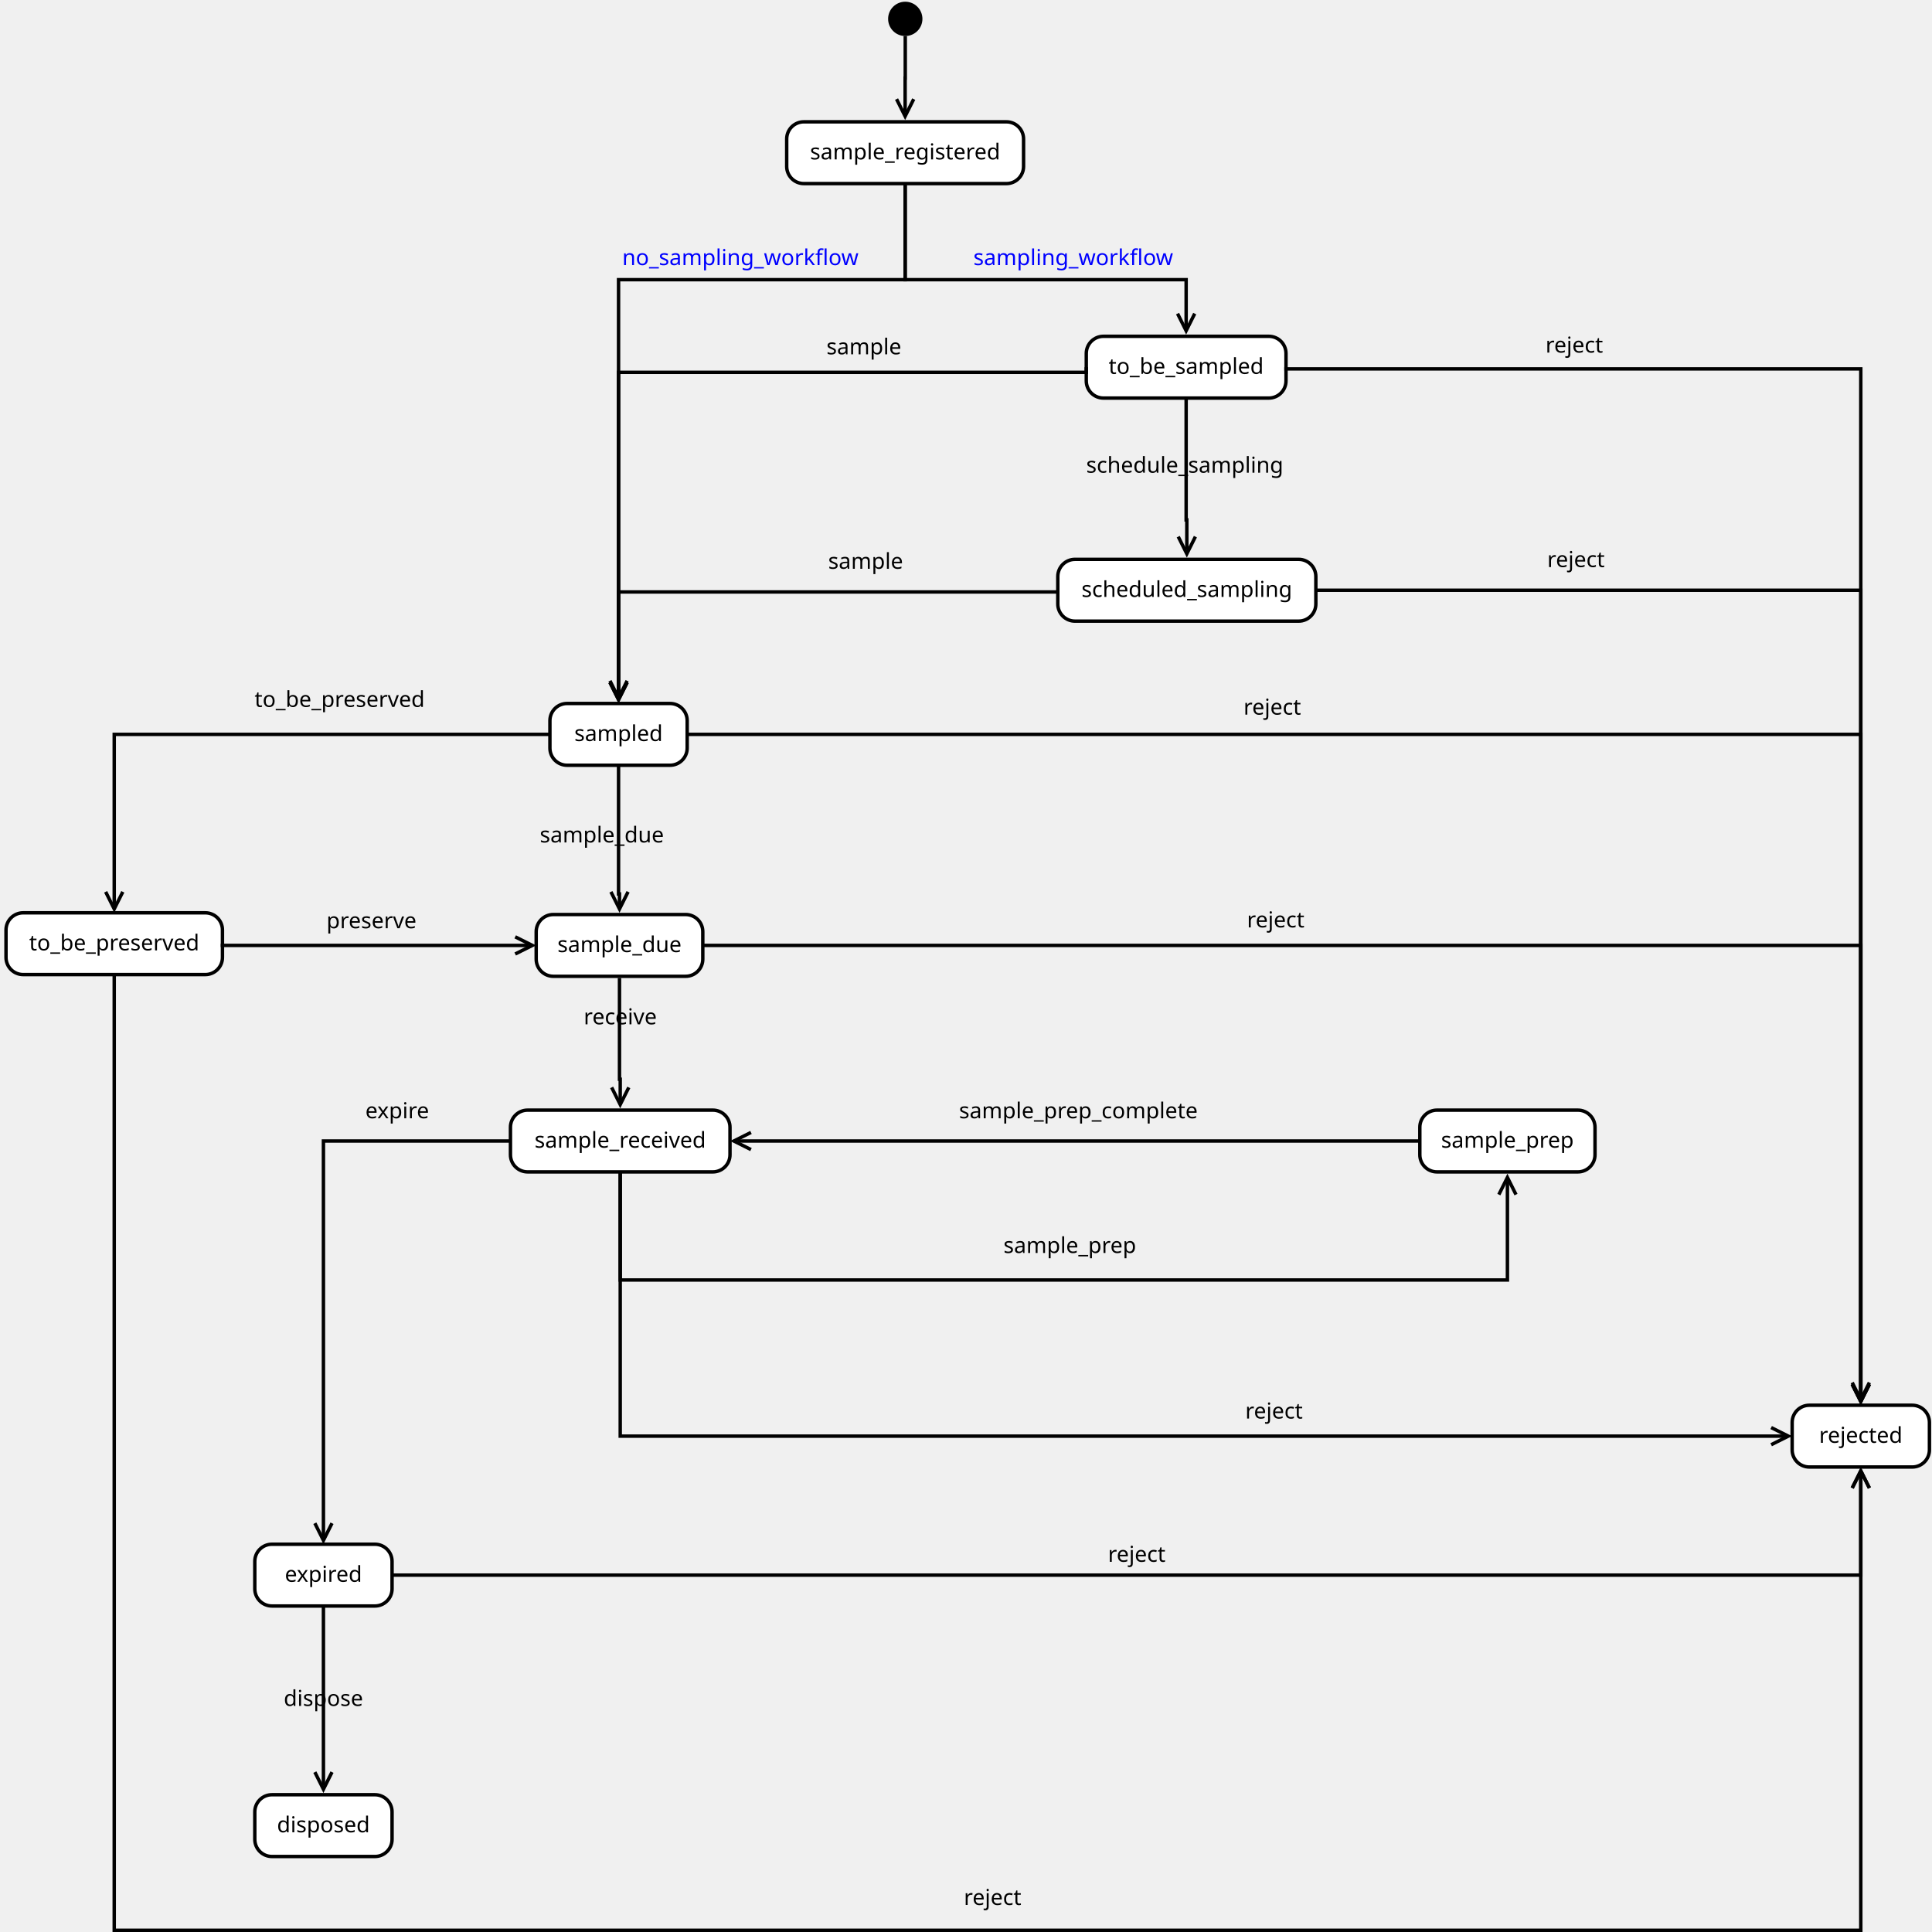
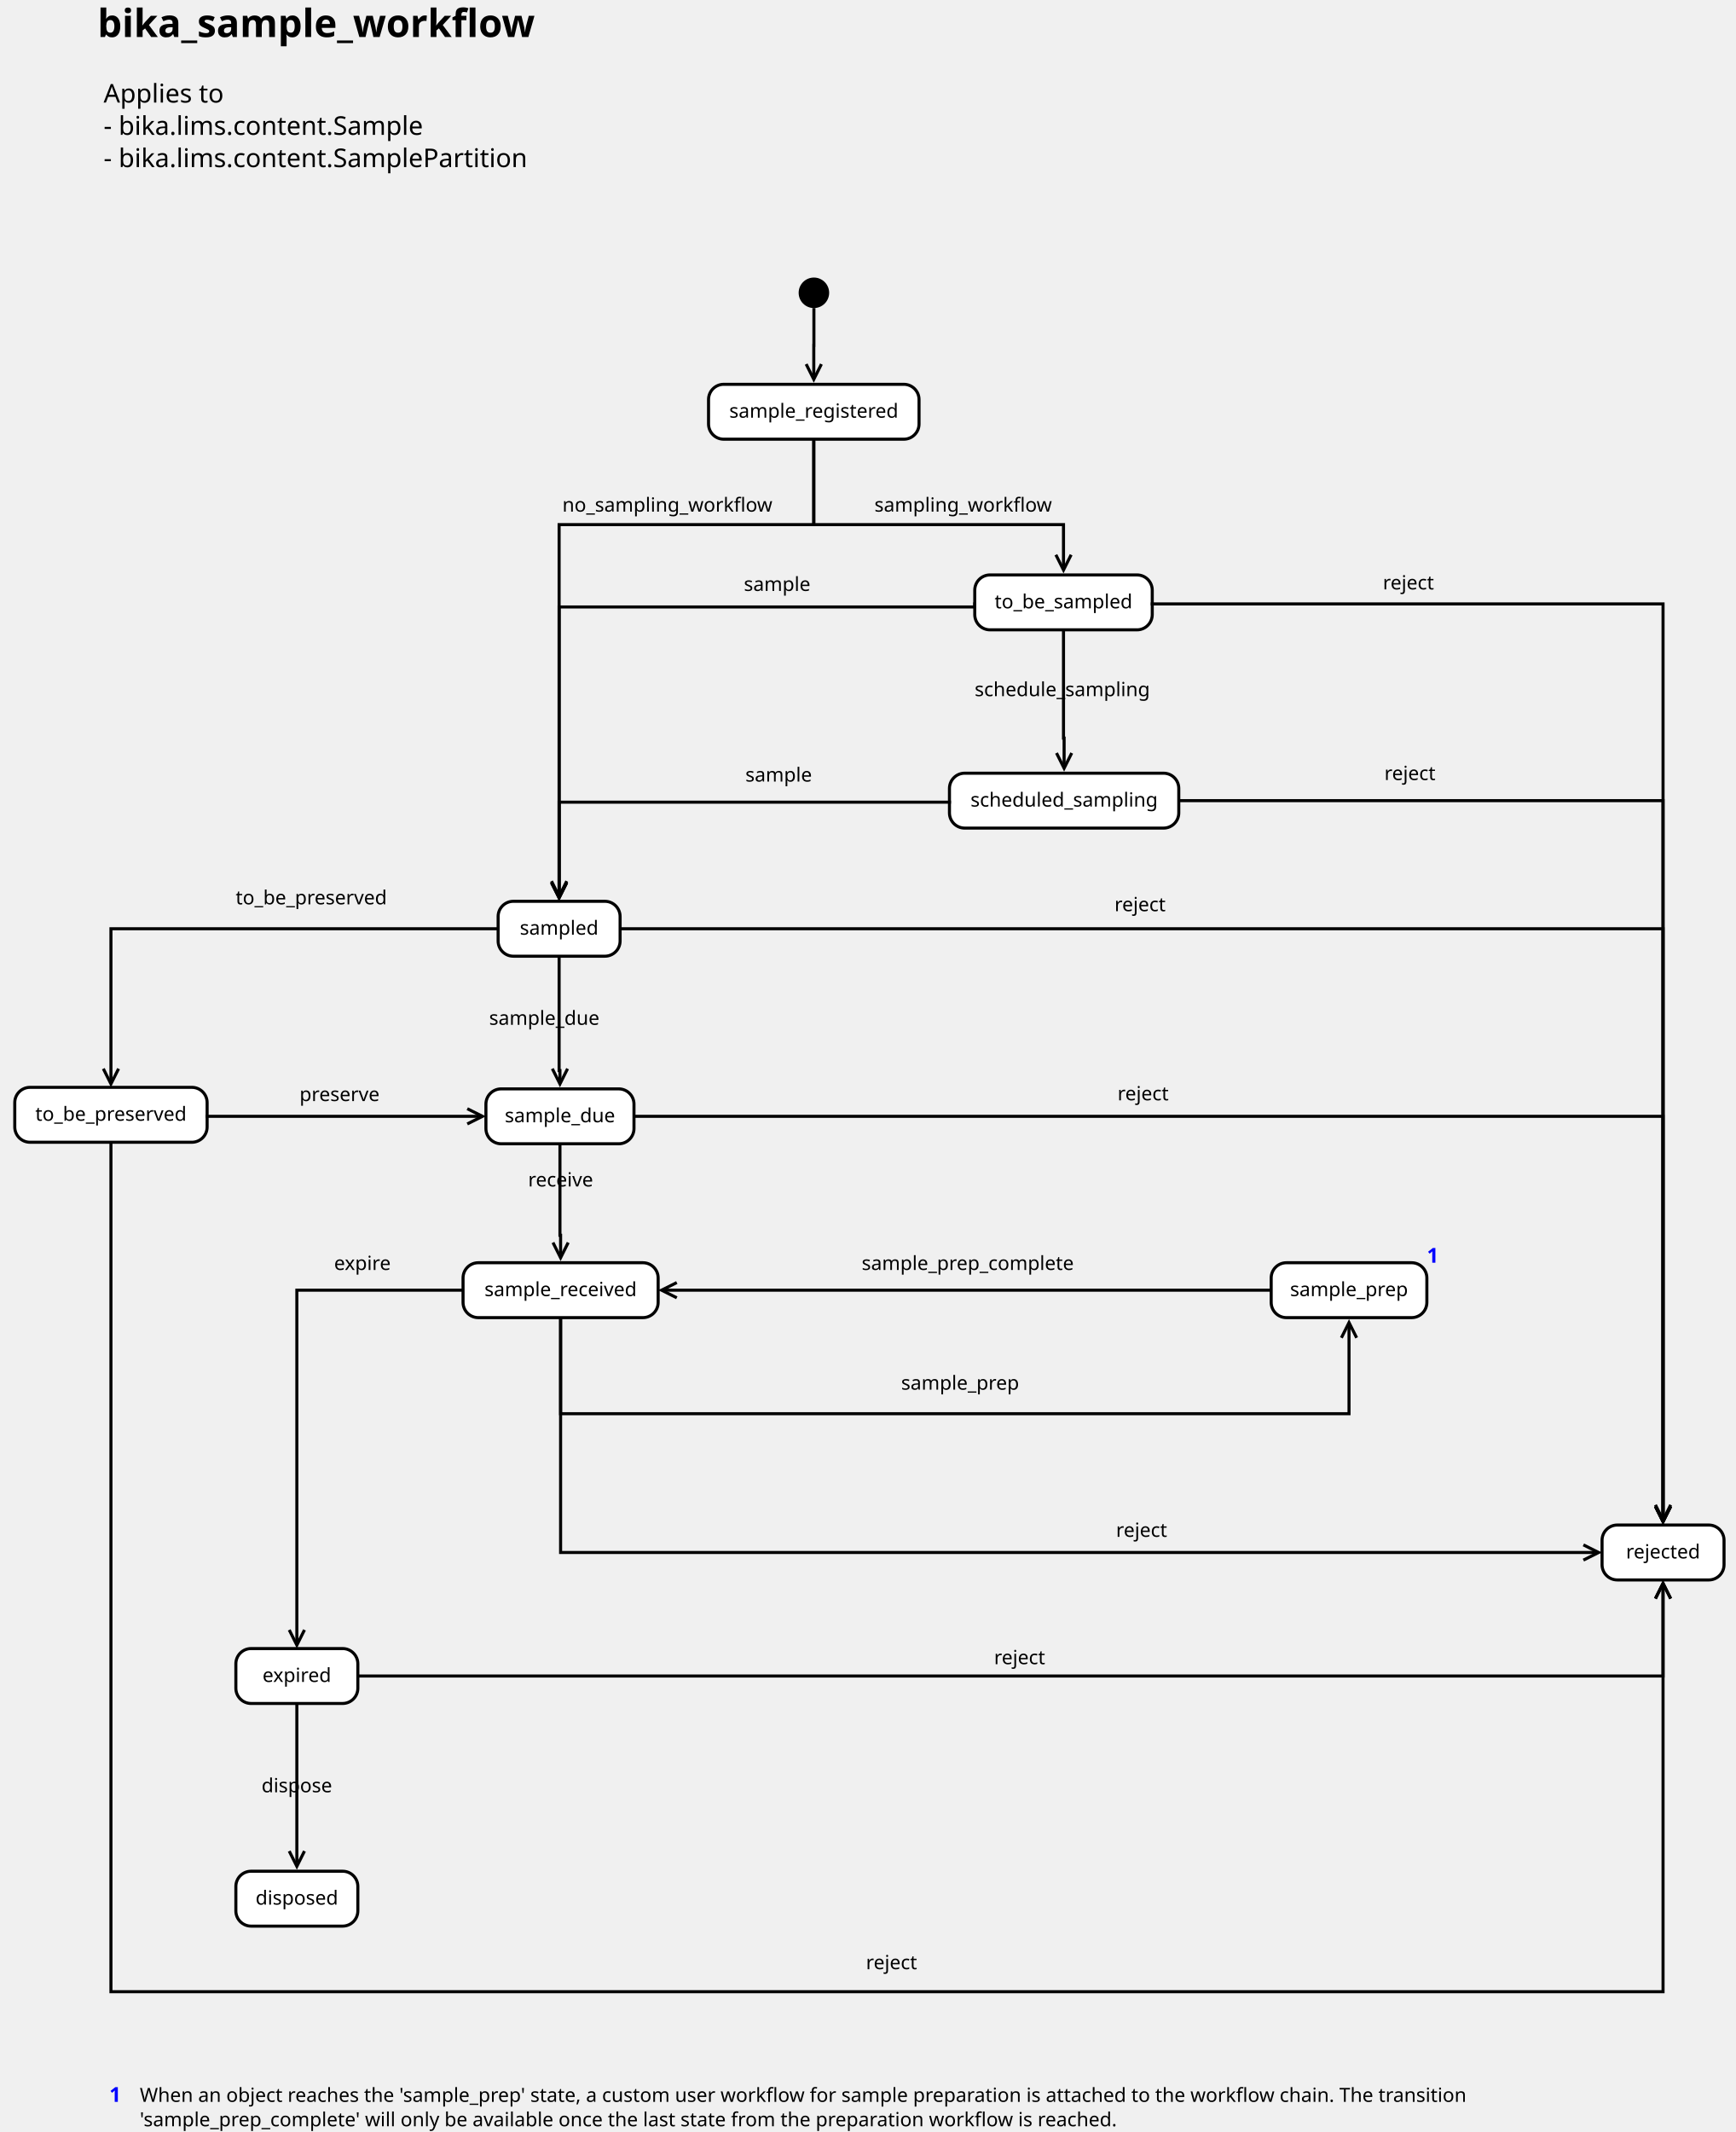
- <svg xmlns="http://www.w3.org/2000/svg" width="57cm" height="57cm" viewBox="39 405 1123 1126">
-   <g>
-     <rect style="fill: #ffffff" x="496" y="476" width="138.05" height="36" rx="10" ry="10" />
-     <rect style="fill: none; fill-opacity:0; stroke-width: 2; stroke: #000000" x="496" y="476" width="138.05" height="36" rx="10" ry="10" />
-     <text font-size="12.8" style="fill: #000000;text-anchor:middle;font-family:sans-serif;font-style:normal;font-weight:normal" x="565.025" y="497.9">
-       <tspan x="565.025" y="497.9">sample_registered</tspan>
-     </text>
-   </g>
-   <g>
-     <rect style="fill: #ffffff" x="670.6" y="601" width="116.4" height="36" rx="10" ry="10" />
-     <rect style="fill: none; fill-opacity:0; stroke-width: 2; stroke: #000000" x="670.6" y="601" width="116.4" height="36" rx="10" ry="10" />
-     <text font-size="12.8" style="fill: #000000;text-anchor:middle;font-family:sans-serif;font-style:normal;font-weight:normal" x="728.8" y="622.9">
-       <tspan x="728.8" y="622.9">to_be_sampled</tspan>
-     </text>
-   </g>
-   <g>
-     <rect style="fill: #ffffff" x="654" y="731" width="150.4" height="36" rx="10" ry="10" />
-     <rect style="fill: none; fill-opacity:0; stroke-width: 2; stroke: #000000" x="654" y="731" width="150.4" height="36" rx="10" ry="10" />
-     <text font-size="12.8" style="fill: #000000;text-anchor:middle;font-family:sans-serif;font-style:normal;font-weight:normal" x="729.2" y="752.9">
-       <tspan x="729.2" y="752.9">scheduled_sampling</tspan>
-     </text>
-   </g>
-   <g>
-     <rect style="fill: #ffffff" x="358" y="815" width="80" height="36" rx="10" ry="10" />
-     <rect style="fill: none; fill-opacity:0; stroke-width: 2; stroke: #000000" x="358" y="815" width="80" height="36" rx="10" ry="10" />
-     <text font-size="12.8" style="fill: #000000;text-anchor:middle;font-family:sans-serif;font-style:normal;font-weight:normal" x="398" y="836.9">
-       <tspan x="398" y="836.9">sampled</tspan>
-     </text>
-   </g>
-   <g>
-     <rect style="fill: #ffffff" x="41" y="937" width="126.15" height="36" rx="10" ry="10" />
-     <rect style="fill: none; fill-opacity:0; stroke-width: 2; stroke: #000000" x="41" y="937" width="126.15" height="36" rx="10" ry="10" />
-     <text font-size="12.8" style="fill: #000000;text-anchor:middle;font-family:sans-serif;font-style:normal;font-weight:normal" x="104.075" y="958.9">
-       <tspan x="104.075" y="958.9">to_be_preserved</tspan>
-     </text>
-   </g>
-   <g>
-     <rect style="fill: #ffffff" x="335" y="1052" width="127.95" height="36" rx="10" ry="10" />
-     <rect style="fill: none; fill-opacity:0; stroke-width: 2; stroke: #000000" x="335" y="1052" width="127.95" height="36" rx="10" ry="10" />
-     <text font-size="12.8" style="fill: #000000;text-anchor:middle;font-family:sans-serif;font-style:normal;font-weight:normal" x="398.975" y="1073.9">
-       <tspan x="398.975" y="1073.9">sample_received</tspan>
-     </text>
-   </g>
-   <g>
-     <rect style="fill: #ffffff" x="350" y="938" width="97.1" height="36" rx="10" ry="10" />
-     <rect style="fill: none; fill-opacity:0; stroke-width: 2; stroke: #000000" x="350" y="938" width="97.1" height="36" rx="10" ry="10" />
-     <text font-size="12.8" style="fill: #000000;text-anchor:middle;font-family:sans-serif;font-style:normal;font-weight:normal" x="398.55" y="959.9">
-       <tspan x="398.55" y="959.9">sample_due</tspan>
-     </text>
-   </g>
-   <g>
-     <rect style="fill: #ffffff" x="186" y="1305" width="80" height="36" rx="10" ry="10" />
-     <rect style="fill: none; fill-opacity:0; stroke-width: 2; stroke: #000000" x="186" y="1305" width="80" height="36" rx="10" ry="10" />
-     <text font-size="12.8" style="fill: #000000;text-anchor:middle;font-family:sans-serif;font-style:normal;font-weight:normal" x="226" y="1326.9">
-       <tspan x="226" y="1326.9">expired</tspan>
-     </text>
-   </g>
-   <g>
-     <rect style="fill: #ffffff" x="186" y="1451" width="80" height="36" rx="10" ry="10" />
-     <rect style="fill: none; fill-opacity:0; stroke-width: 2; stroke: #000000" x="186" y="1451" width="80" height="36" rx="10" ry="10" />
-     <text font-size="12.8" style="fill: #000000;text-anchor:middle;font-family:sans-serif;font-style:normal;font-weight:normal" x="226" y="1472.9">
-       <tspan x="226" y="1472.9">disposed</tspan>
-     </text>
-   </g>
-   <g>
-     <rect style="fill: #ffffff" x="865" y="1052" width="102.1" height="36" rx="10" ry="10" />
-     <rect style="fill: none; fill-opacity:0; stroke-width: 2; stroke: #000000" x="865" y="1052" width="102.1" height="36" rx="10" ry="10" />
-     <text font-size="12.8" style="fill: #000000;text-anchor:middle;font-family:sans-serif;font-style:normal;font-weight:normal" x="916.05" y="1073.9">
-       <tspan x="916.05" y="1073.9">sample_prep</tspan>
-     </text>
-   </g>
-   <g>
-     <rect style="fill: #ffffff" x="1082" y="1224" width="80" height="36" rx="10" ry="10" />
-     <rect style="fill: none; fill-opacity:0; stroke-width: 2; stroke: #000000" x="1082" y="1224" width="80" height="36" rx="10" ry="10" />
-     <text font-size="12.8" style="fill: #000000;text-anchor:middle;font-family:sans-serif;font-style:normal;font-weight:normal" x="1122" y="1245.9">
-       <tspan x="1122" y="1245.9">rejected</tspan>
-     </text>
-   </g>
-   <g>
-     <polyline style="fill: none; fill-opacity:0; stroke-width: 2; stroke: #000000" points="226,1341 226,1410 226,1410 226,1445.57 " />
-     <polyline style="fill: none; fill-opacity:0; stroke-width: 2; stroke: #000000" points="221,1437.81 226,1447.81 231,1437.81 " />
-     <text font-size="12.8" style="fill: #000000;text-anchor:middle;font-family:sans-serif;font-style:normal;font-weight:normal" x="226" y="1399.25">dispose</text>
-   </g>
-   <g>
-     <polyline style="fill: none; fill-opacity:0; stroke-width: 2; stroke: #000000" points="335,1070 335,1070 226,1070 226,1300.53 " />
-     <polyline style="fill: none; fill-opacity:0; stroke-width: 2; stroke: #000000" points="221,1292.76 226,1302.76 231,1292.76 " />
-     <text font-size="12.8" style="fill: #000000;text-anchor:middle;font-family:sans-serif;font-style:normal;font-weight:normal" x="269" y="1056.75">expire</text>
-   </g>
-   <g>
-     <polyline style="fill: none; fill-opacity:0; stroke-width: 2; stroke: #000000" points="565.026,512 565.026,568 398,568 398,809.531 " />
-     <polyline style="fill: none; fill-opacity:0; stroke-width: 2; stroke: #000000" points="393,801.767 398,811.767 403,801.767 " />
-     <text font-size="12.8" style="fill: #0000ff;text-anchor:middle;font-family:sans-serif;font-style:normal;font-weight:normal" x="469" y="559.5">no_sampling_workflow</text>
-   </g>
-   <g>
-     <polyline style="fill: none; fill-opacity:0; stroke-width: 2; stroke: #000000" points="167.15,955 167.15,956 345.528,956 " />
-     <polyline style="fill: none; fill-opacity:0; stroke-width: 2; stroke: #000000" points="337.764,961 347.764,956 337.764,951 " />
-     <text font-size="12.8" style="fill: #000000;text-anchor:middle;font-family:sans-serif;font-style:normal;font-weight:normal" x="254" y="946">preserve</text>
-   </g>
-   <g>
-     <polyline style="fill: none; fill-opacity:0; stroke-width: 2; stroke: #000000" points="398.55,974.986 398.55,1034 398.976,1034 398.975,1046.53 " />
-     <polyline style="fill: none; fill-opacity:0; stroke-width: 2; stroke: #000000" points="393.975,1038.76 398.975,1048.76 403.975,1038.76 " />
-     <text font-size="12.8" style="fill: #000000;text-anchor:middle;font-family:sans-serif;font-style:normal;font-weight:normal" x="399" y="1002">receive</text>
-   </g>
-   <g>
-     <polyline style="fill: none; fill-opacity:0; stroke-width: 2; stroke: #000000" points="670.6,619 670.6,622 398,622 398,810.528 " />
-     <polyline style="fill: none; fill-opacity:0; stroke-width: 2; stroke: #000000" points="393,802.764 398,812.764 403,802.764 " />
-     <text font-size="12.8" style="fill: #000000;text-anchor:middle;font-family:sans-serif;font-style:normal;font-weight:normal" x="541" y="611.5">sample</text>
-   </g>
-   <g>
-     <polyline style="fill: none; fill-opacity:0; stroke-width: 2; stroke: #000000" points="728.8,637 728.8,708 729.2,708 729.2,725.529 " />
-     <polyline style="fill: none; fill-opacity:0; stroke-width: 2; stroke: #000000" points="724.2,717.765 729.2,727.765 734.2,717.765 " />
-     <text font-size="12.8" style="fill: #000000;text-anchor:middle;font-family:sans-serif;font-style:normal;font-weight:normal" x="728" y="680.5">schedule_sampling</text>
-   </g>
-   <g>
-     <polyline style="fill: none; fill-opacity:0; stroke-width: 2; stroke: #000000" points="398,851 398,926 398.55,926 398.55,932.529 " />
-     <polyline style="fill: none; fill-opacity:0; stroke-width: 2; stroke: #000000" points="393.55,924.765 398.55,934.765 403.55,924.765 " />
-     <text font-size="12.8" style="fill: #000000;text-anchor:middle;font-family:sans-serif;font-style:normal;font-weight:normal" x="388.276" y="896">sample_due</text>
-   </g>
-   <g>
-     <polyline style="fill: none; fill-opacity:0; stroke-width: 2; stroke: #000000" points="565.025,512.97 565.025,568 728.8,568 728.8,595.54 " />
-     <polyline style="fill: none; fill-opacity:0; stroke-width: 2; stroke: #000000" points="723.8,587.776 728.8,597.776 733.8,587.776 " />
-     <text font-size="12.8" style="fill: #0000ff;text-anchor:middle;font-family:sans-serif;font-style:normal;font-weight:normal" x="663" y="559.5">sampling_workflow</text>
-   </g>
-   <g>
-     <polyline style="fill: none; fill-opacity:0; stroke-width: 2; stroke: #000000" points="358,833 358,833 104.075,833 104.075,932.528 " />
-     <polyline style="fill: none; fill-opacity:0; stroke-width: 2; stroke: #000000" points="99.075,924.764 104.075,934.764 109.075,924.764 " />
-     <text font-size="12.8" style="fill: #000000;text-anchor:middle;font-family:sans-serif;font-style:normal;font-weight:normal" x="235.462" y="817">to_be_preserved</text>
-   </g>
-   <g>
-     <polyline style="fill: none; fill-opacity:0; stroke-width: 2; stroke: #000000" points="398.976,1088 398.976,1151 916.05,1151 916.05,1093.47 " />
-     <polyline style="fill: none; fill-opacity:0; stroke-width: 2; stroke: #000000" points="921.05,1101.23 916.05,1091.23 911.05,1101.23 " />
-     <text font-size="12.8" style="fill: #000000;text-anchor:middle;font-family:sans-serif;font-style:normal;font-weight:normal" x="661" y="1135.25">sample_prep</text>
-   </g>
-   <g>
-     <polyline style="fill: none; fill-opacity:0; stroke-width: 2; stroke: #000000" points="865,1070 865,1070 467.422,1070 " />
-     <polyline style="fill: none; fill-opacity:0; stroke-width: 2; stroke: #000000" points="475.186,1065 465.186,1070 475.186,1075 " />
-     <text font-size="12.8" style="fill: #000000;text-anchor:middle;font-family:sans-serif;font-style:normal;font-weight:normal" x="666" y="1056.75">sample_prep_complete</text>
-   </g>
-   <ellipse style="fill: #000000" cx="565.102" cy="416" rx="10" ry="10" />
-   <g>
-     <polyline style="fill: none; fill-opacity:0; stroke-width: 2; stroke: #000000" points="565.102,426 565.102,450.495 565.025,450.495 565.025,470.519 " />
-     <polyline style="fill: none; fill-opacity:0; stroke-width: 2; stroke: #000000" points="560.025,462.755 565.025,472.755 570.025,462.755 " />
-   </g>
-   <g>
-     <polyline style="fill: none; fill-opacity:0; stroke-width: 2; stroke: #000000" points="654,749 654,750 398,750 398,810.528 " />
-     <polyline style="fill: none; fill-opacity:0; stroke-width: 2; stroke: #000000" points="393,802.764 398,812.764 403,802.764 " />
-     <text font-size="12.8" style="fill: #000000;text-anchor:middle;font-family:sans-serif;font-style:normal;font-weight:normal" x="542" y="736.5">sample</text>
-   </g>
-   <g>
-     <polyline style="fill: none; fill-opacity:0; stroke-width: 2; stroke: #000000" points="438,833 438,833 1122,833 1122,1219.53 " />
-     <polyline style="fill: none; fill-opacity:0; stroke-width: 2; stroke: #000000" points="1117,1211.76 1122,1221.76 1127,1211.76 " />
-     <text font-size="12.8" style="fill: #000000;text-anchor:middle;font-family:sans-serif;font-style:normal;font-weight:normal" x="779" y="821.5">reject</text>
-   </g>
-   <g>
-     <polyline style="fill: none; fill-opacity:0; stroke-width: 2; stroke: #000000" points="804.4,749 804.4,749 1122,749 1122,1219.53 " />
-     <polyline style="fill: none; fill-opacity:0; stroke-width: 2; stroke: #000000" points="1117,1211.76 1122,1221.76 1127,1211.76 " />
-     <text font-size="12.8" style="fill: #000000;text-anchor:middle;font-family:sans-serif;font-style:normal;font-weight:normal" x="956" y="735.5">reject</text>
-   </g>
-   <g>
-     <polyline style="fill: none; fill-opacity:0; stroke-width: 2; stroke: #000000" points="787,619 787,620 1122,620 1122,1218.53 " />
-     <polyline style="fill: none; fill-opacity:0; stroke-width: 2; stroke: #000000" points="1117,1210.76 1122,1220.76 1127,1210.76 " />
-     <text font-size="12.8" style="fill: #000000;text-anchor:middle;font-family:sans-serif;font-style:normal;font-weight:normal" x="955" y="610.5">reject</text>
-   </g>
-   <g>
-     <polyline style="fill: none; fill-opacity:0; stroke-width: 2; stroke: #000000" points="104.075,973 104.075,1530 1122,1530 1122,1264.47 " />
-     <polyline style="fill: none; fill-opacity:0; stroke-width: 2; stroke: #000000" points="1127,1272.24 1122,1262.24 1117,1272.24 " />
-     <text font-size="12.8" style="fill: #000000;text-anchor:middle;font-family:sans-serif;font-style:normal;font-weight:normal" x="616" y="1515.25">reject</text>
-   </g>
-   <g>
-     <polyline style="fill: none; fill-opacity:0; stroke-width: 2; stroke: #000000" points="398.976,1088 398.976,1242 1077.53,1242 " />
-     <polyline style="fill: none; fill-opacity:0; stroke-width: 2; stroke: #000000" points="1069.76,1247 1079.76,1242 1069.76,1237 " />
-     <text font-size="12.8" style="fill: #000000;text-anchor:middle;font-family:sans-serif;font-style:normal;font-weight:normal" x="780" y="1231.75">reject</text>
-   </g>
-   <g>
-     <polyline style="fill: none; fill-opacity:0; stroke-width: 2; stroke: #000000" points="447.1,956 447.1,956 1122,956 1122,1219.53 " />
-     <polyline style="fill: none; fill-opacity:0; stroke-width: 2; stroke: #000000" points="1117,1211.76 1122,1221.76 1127,1211.76 " />
-     <text font-size="12.8" style="fill: #000000;text-anchor:middle;font-family:sans-serif;font-style:normal;font-weight:normal" x="781" y="945.5">reject</text>
-   </g>
-   <g>
-     <polyline style="fill: none; fill-opacity:0; stroke-width: 2; stroke: #000000" points="266,1323 266,1323 1122,1323 1122,1264.47 " />
-     <polyline style="fill: none; fill-opacity:0; stroke-width: 2; stroke: #000000" points="1127,1272.24 1122,1262.24 1117,1272.24 " />
-     <text font-size="12.8" style="fill: #000000;text-anchor:middle;font-family:sans-serif;font-style:normal;font-weight:normal" x="700" y="1315.25">reject</text>
+ <svg xmlns="http://www.w3.org/2000/svg" width="57cm" height="70cm" viewBox="39 58 1123 1398">
+   <g>
+     <rect style="fill: #ffffff" x="496" y="310" width="138.05" height="36" rx="10" ry="10" />
+     <rect style="fill: none; fill-opacity:0; stroke-width: 2; stroke: #000000" x="496" y="310" width="138.05" height="36" rx="10" ry="10" />
+     <text font-size="12.8" style="fill: #000000;text-anchor:middle;font-family:sans-serif;font-style:normal;font-weight:normal" x="565.025" y="331.9">
+       <tspan x="565.025" y="331.9">sample_registered</tspan>
+     </text>
+   </g>
+   <g>
+     <rect style="fill: #ffffff" x="670.6" y="435" width="116.4" height="36" rx="10" ry="10" />
+     <rect style="fill: none; fill-opacity:0; stroke-width: 2; stroke: #000000" x="670.6" y="435" width="116.4" height="36" rx="10" ry="10" />
+     <text font-size="12.8" style="fill: #000000;text-anchor:middle;font-family:sans-serif;font-style:normal;font-weight:normal" x="728.8" y="456.9">
+       <tspan x="728.8" y="456.9">to_be_sampled</tspan>
+     </text>
+   </g>
+   <g>
+     <rect style="fill: #ffffff" x="654" y="565" width="150.4" height="36" rx="10" ry="10" />
+     <rect style="fill: none; fill-opacity:0; stroke-width: 2; stroke: #000000" x="654" y="565" width="150.4" height="36" rx="10" ry="10" />
+     <text font-size="12.8" style="fill: #000000;text-anchor:middle;font-family:sans-serif;font-style:normal;font-weight:normal" x="729.2" y="586.9">
+       <tspan x="729.2" y="586.9">scheduled_sampling</tspan>
+     </text>
+   </g>
+   <g>
+     <rect style="fill: #ffffff" x="358" y="649" width="80" height="36" rx="10" ry="10" />
+     <rect style="fill: none; fill-opacity:0; stroke-width: 2; stroke: #000000" x="358" y="649" width="80" height="36" rx="10" ry="10" />
+     <text font-size="12.8" style="fill: #000000;text-anchor:middle;font-family:sans-serif;font-style:normal;font-weight:normal" x="398" y="670.9">
+       <tspan x="398" y="670.9">sampled</tspan>
+     </text>
+   </g>
+   <g>
+     <rect style="fill: #ffffff" x="41" y="771" width="126.15" height="36" rx="10" ry="10" />
+     <rect style="fill: none; fill-opacity:0; stroke-width: 2; stroke: #000000" x="41" y="771" width="126.15" height="36" rx="10" ry="10" />
+     <text font-size="12.8" style="fill: #000000;text-anchor:middle;font-family:sans-serif;font-style:normal;font-weight:normal" x="104.075" y="792.9">
+       <tspan x="104.075" y="792.9">to_be_preserved</tspan>
+     </text>
+   </g>
+   <g>
+     <rect style="fill: #ffffff" x="335" y="886" width="127.95" height="36" rx="10" ry="10" />
+     <rect style="fill: none; fill-opacity:0; stroke-width: 2; stroke: #000000" x="335" y="886" width="127.95" height="36" rx="10" ry="10" />
+     <text font-size="12.8" style="fill: #000000;text-anchor:middle;font-family:sans-serif;font-style:normal;font-weight:normal" x="398.975" y="907.9">
+       <tspan x="398.975" y="907.9">sample_received</tspan>
+     </text>
+   </g>
+   <g>
+     <rect style="fill: #ffffff" x="350" y="772" width="97.1" height="36" rx="10" ry="10" />
+     <rect style="fill: none; fill-opacity:0; stroke-width: 2; stroke: #000000" x="350" y="772" width="97.1" height="36" rx="10" ry="10" />
+     <text font-size="12.8" style="fill: #000000;text-anchor:middle;font-family:sans-serif;font-style:normal;font-weight:normal" x="398.55" y="793.9">
+       <tspan x="398.55" y="793.9">sample_due</tspan>
+     </text>
+   </g>
+   <g>
+     <rect style="fill: #ffffff" x="186" y="1139" width="80" height="36" rx="10" ry="10" />
+     <rect style="fill: none; fill-opacity:0; stroke-width: 2; stroke: #000000" x="186" y="1139" width="80" height="36" rx="10" ry="10" />
+     <text font-size="12.8" style="fill: #000000;text-anchor:middle;font-family:sans-serif;font-style:normal;font-weight:normal" x="226" y="1160.9">
+       <tspan x="226" y="1160.9">expired</tspan>
+     </text>
+   </g>
+   <g>
+     <rect style="fill: #ffffff" x="186" y="1285" width="80" height="36" rx="10" ry="10" />
+     <rect style="fill: none; fill-opacity:0; stroke-width: 2; stroke: #000000" x="186" y="1285" width="80" height="36" rx="10" ry="10" />
+     <text font-size="12.8" style="fill: #000000;text-anchor:middle;font-family:sans-serif;font-style:normal;font-weight:normal" x="226" y="1306.9">
+       <tspan x="226" y="1306.9">disposed</tspan>
+     </text>
+   </g>
+   <g>
+     <rect style="fill: #ffffff" x="865" y="886" width="102.1" height="36" rx="10" ry="10" />
+     <rect style="fill: none; fill-opacity:0; stroke-width: 2; stroke: #000000" x="865" y="886" width="102.1" height="36" rx="10" ry="10" />
+     <text font-size="12.8" style="fill: #000000;text-anchor:middle;font-family:sans-serif;font-style:normal;font-weight:normal" x="916.05" y="907.9">
+       <tspan x="916.05" y="907.9">sample_prep</tspan>
+     </text>
+   </g>
+   <g>
+     <rect style="fill: #ffffff" x="1082" y="1058" width="80" height="36" rx="10" ry="10" />
+     <rect style="fill: none; fill-opacity:0; stroke-width: 2; stroke: #000000" x="1082" y="1058" width="80" height="36" rx="10" ry="10" />
+     <text font-size="12.8" style="fill: #000000;text-anchor:middle;font-family:sans-serif;font-style:normal;font-weight:normal" x="1122" y="1079.9">
+       <tspan x="1122" y="1079.9">rejected</tspan>
+     </text>
+   </g>
+   <g>
+     <polyline style="fill: none; fill-opacity:0; stroke-width: 2; stroke: #000000" points="226,1175 226,1244 226,1244 226,1279.57 " />
+     <polyline style="fill: none; fill-opacity:0; stroke-width: 2; stroke: #000000" points="221,1271.81 226,1281.81 231,1271.81 " />
+     <text font-size="12.8" style="fill: #000000;text-anchor:middle;font-family:sans-serif;font-style:normal;font-weight:normal" x="226" y="1233.25">dispose</text>
+   </g>
+   <g>
+     <polyline style="fill: none; fill-opacity:0; stroke-width: 2; stroke: #000000" points="335,904 335,904 226,904 226,1134.53 " />
+     <polyline style="fill: none; fill-opacity:0; stroke-width: 2; stroke: #000000" points="221,1126.76 226,1136.76 231,1126.76 " />
+     <text font-size="12.8" style="fill: #000000;text-anchor:middle;font-family:sans-serif;font-style:normal;font-weight:normal" x="269" y="890.75">expire</text>
+   </g>
+   <g>
+     <polyline style="fill: none; fill-opacity:0; stroke-width: 2; stroke: #000000" points="565.025,346 565.025,402 398,402 398,643.531 " />
+     <polyline style="fill: none; fill-opacity:0; stroke-width: 2; stroke: #000000" points="393,635.767 398,645.767 403,635.767 " />
+     <text font-size="12.8" style="fill: #000000;text-anchor:middle;font-family:sans-serif;font-style:normal;font-weight:normal" x="468.999" y="393.5">no_sampling_workflow</text>
+   </g>
+   <g>
+     <polyline style="fill: none; fill-opacity:0; stroke-width: 2; stroke: #000000" points="167.15,789 167.15,790 345.528,790 " />
+     <polyline style="fill: none; fill-opacity:0; stroke-width: 2; stroke: #000000" points="337.764,795 347.764,790 337.764,785 " />
+     <text font-size="12.8" style="fill: #000000;text-anchor:middle;font-family:sans-serif;font-style:normal;font-weight:normal" x="254" y="780">preserve</text>
+   </g>
+   <g>
+     <polyline style="fill: none; fill-opacity:0; stroke-width: 2; stroke: #000000" points="398.55,808.986 398.55,868 398.975,868 398.975,880.526 " />
+     <polyline style="fill: none; fill-opacity:0; stroke-width: 2; stroke: #000000" points="393.975,872.762 398.975,882.762 403.975,872.762 " />
+     <text font-size="12.8" style="fill: #000000;text-anchor:middle;font-family:sans-serif;font-style:normal;font-weight:normal" x="398.999" y="836">receive</text>
+   </g>
+   <g>
+     <polyline style="fill: none; fill-opacity:0; stroke-width: 2; stroke: #000000" points="670.6,453 670.6,456 398,456 398,644.528 " />
+     <polyline style="fill: none; fill-opacity:0; stroke-width: 2; stroke: #000000" points="393,636.764 398,646.764 403,636.764 " />
+     <text font-size="12.8" style="fill: #000000;text-anchor:middle;font-family:sans-serif;font-style:normal;font-weight:normal" x="541" y="445.5">sample</text>
+   </g>
+   <g>
+     <polyline style="fill: none; fill-opacity:0; stroke-width: 2; stroke: #000000" points="728.8,471 728.8,542 729.2,542 729.2,559.529 " />
+     <polyline style="fill: none; fill-opacity:0; stroke-width: 2; stroke: #000000" points="724.2,551.765 729.2,561.765 734.2,551.765 " />
+     <text font-size="12.8" style="fill: #000000;text-anchor:middle;font-family:sans-serif;font-style:normal;font-weight:normal" x="728" y="514.5">schedule_sampling</text>
+   </g>
+   <g>
+     <polyline style="fill: none; fill-opacity:0; stroke-width: 2; stroke: #000000" points="398,685 398,760 398.55,760 398.55,766.529 " />
+     <polyline style="fill: none; fill-opacity:0; stroke-width: 2; stroke: #000000" points="393.55,758.765 398.55,768.765 403.55,758.765 " />
+     <text font-size="12.8" style="fill: #000000;text-anchor:middle;font-family:sans-serif;font-style:normal;font-weight:normal" x="388.276" y="730">sample_due</text>
+   </g>
+   <g>
+     <polyline style="fill: none; fill-opacity:0; stroke-width: 2; stroke: #000000" points="565.025,346.97 565.025,402 728.8,402 728.8,429.54 " />
+     <polyline style="fill: none; fill-opacity:0; stroke-width: 2; stroke: #000000" points="723.8,421.776 728.8,431.776 733.8,421.776 " />
+     <text font-size="12.8" style="fill: #000000;text-anchor:middle;font-family:sans-serif;font-style:normal;font-weight:normal" x="662.999" y="393.5">sampling_workflow</text>
+   </g>
+   <g>
+     <polyline style="fill: none; fill-opacity:0; stroke-width: 2; stroke: #000000" points="358,667 358,667 104.075,667 104.075,766.528 " />
+     <polyline style="fill: none; fill-opacity:0; stroke-width: 2; stroke: #000000" points="99.075,758.764 104.075,768.764 109.075,758.764 " />
+     <text font-size="12.8" style="fill: #000000;text-anchor:middle;font-family:sans-serif;font-style:normal;font-weight:normal" x="235.462" y="651">to_be_preserved</text>
+   </g>
+   <g>
+     <polyline style="fill: none; fill-opacity:0; stroke-width: 2; stroke: #000000" points="398.975,922 398.975,985 916.05,985 916.05,927.466 " />
+     <polyline style="fill: none; fill-opacity:0; stroke-width: 2; stroke: #000000" points="921.05,935.23 916.05,925.23 911.05,935.23 " />
+     <text font-size="12.8" style="fill: #000000;text-anchor:middle;font-family:sans-serif;font-style:normal;font-weight:normal" x="660.999" y="969.25">sample_prep</text>
+   </g>
+   <g>
+     <polyline style="fill: none; fill-opacity:0; stroke-width: 2; stroke: #000000" points="865,904 865,904 467.422,904 " />
+     <polyline style="fill: none; fill-opacity:0; stroke-width: 2; stroke: #000000" points="475.186,899 465.186,904 475.186,909 " />
+     <text font-size="12.8" style="fill: #000000;text-anchor:middle;font-family:sans-serif;font-style:normal;font-weight:normal" x="666" y="890.75">sample_prep_complete</text>
+   </g>
+   <ellipse style="fill: #000000" cx="565.102" cy="250" rx="10" ry="10" />
+   <g>
+     <polyline style="fill: none; fill-opacity:0; stroke-width: 2; stroke: #000000" points="565.102,260 565.102,284.495 565.025,284.495 565.025,304.519 " />
+     <polyline style="fill: none; fill-opacity:0; stroke-width: 2; stroke: #000000" points="560.025,296.755 565.025,306.755 570.025,296.755 " />
+   </g>
+   <g>
+     <polyline style="fill: none; fill-opacity:0; stroke-width: 2; stroke: #000000" points="654,583 654,584 398,584 398,644.528 " />
+     <polyline style="fill: none; fill-opacity:0; stroke-width: 2; stroke: #000000" points="393,636.764 398,646.764 403,636.764 " />
+     <text font-size="12.8" style="fill: #000000;text-anchor:middle;font-family:sans-serif;font-style:normal;font-weight:normal" x="542" y="570.5">sample</text>
+   </g>
+   <g>
+     <polyline style="fill: none; fill-opacity:0; stroke-width: 2; stroke: #000000" points="438,667 438,667 1122,667 1122,1053.53 " />
+     <polyline style="fill: none; fill-opacity:0; stroke-width: 2; stroke: #000000" points="1117,1045.76 1122,1055.76 1127,1045.76 " />
+     <text font-size="12.8" style="fill: #000000;text-anchor:middle;font-family:sans-serif;font-style:normal;font-weight:normal" x="779" y="655.5">reject</text>
+   </g>
+   <g>
+     <polyline style="fill: none; fill-opacity:0; stroke-width: 2; stroke: #000000" points="804.4,583 804.4,583 1122,583 1122,1053.53 " />
+     <polyline style="fill: none; fill-opacity:0; stroke-width: 2; stroke: #000000" points="1117,1045.76 1122,1055.76 1127,1045.76 " />
+     <text font-size="12.8" style="fill: #000000;text-anchor:middle;font-family:sans-serif;font-style:normal;font-weight:normal" x="956" y="569.5">reject</text>
+   </g>
+   <g>
+     <polyline style="fill: none; fill-opacity:0; stroke-width: 2; stroke: #000000" points="787,453 787,454 1122,454 1122,1052.53 " />
+     <polyline style="fill: none; fill-opacity:0; stroke-width: 2; stroke: #000000" points="1117,1044.76 1122,1054.76 1127,1044.76 " />
+     <text font-size="12.8" style="fill: #000000;text-anchor:middle;font-family:sans-serif;font-style:normal;font-weight:normal" x="955" y="444.5">reject</text>
+   </g>
+   <g>
+     <polyline style="fill: none; fill-opacity:0; stroke-width: 2; stroke: #000000" points="104.075,807 104.075,1364 1122,1364 1122,1098.47 " />
+     <polyline style="fill: none; fill-opacity:0; stroke-width: 2; stroke: #000000" points="1127,1106.24 1122,1096.24 1117,1106.24 " />
+     <text font-size="12.8" style="fill: #000000;text-anchor:middle;font-family:sans-serif;font-style:normal;font-weight:normal" x="616" y="1349.25">reject</text>
+   </g>
+   <g>
+     <polyline style="fill: none; fill-opacity:0; stroke-width: 2; stroke: #000000" points="398.975,922 398.975,1076 1077.53,1076 " />
+     <polyline style="fill: none; fill-opacity:0; stroke-width: 2; stroke: #000000" points="1069.76,1081 1079.76,1076 1069.76,1071 " />
+     <text font-size="12.8" style="fill: #000000;text-anchor:middle;font-family:sans-serif;font-style:normal;font-weight:normal" x="780" y="1065.75">reject</text>
+   </g>
+   <g>
+     <polyline style="fill: none; fill-opacity:0; stroke-width: 2; stroke: #000000" points="447.1,790 447.1,790 1122,790 1122,1053.53 " />
+     <polyline style="fill: none; fill-opacity:0; stroke-width: 2; stroke: #000000" points="1117,1045.76 1122,1055.76 1127,1045.76 " />
+     <text font-size="12.8" style="fill: #000000;text-anchor:middle;font-family:sans-serif;font-style:normal;font-weight:normal" x="781" y="779.5">reject</text>
+   </g>
+   <g>
+     <polyline style="fill: none; fill-opacity:0; stroke-width: 2; stroke: #000000" points="266,1157 266,1157 1122,1157 1122,1098.47 " />
+     <polyline style="fill: none; fill-opacity:0; stroke-width: 2; stroke: #000000" points="1127,1106.24 1122,1096.24 1117,1106.24 " />
+     <text font-size="12.8" style="fill: #000000;text-anchor:middle;font-family:sans-serif;font-style:normal;font-weight:normal" x="700" y="1149.25">reject</text>
  </g>
  <text font-size="12.8" style="fill: #000000;text-anchor:start;font-family:sans-serif;font-style:normal;font-weight:normal" x="186.5" y="1787.75">
    <tspan x="186.5" y="1787.75" />
  </text>
+   <text font-size="25.4" style="fill: #000000;text-anchor:start;font-family:sans-serif;font-style:normal;font-weight:700" x="95.252" y="82.25">
+     <tspan x="95.252" y="82.25">bika_sample_workflow</tspan>
+   </text>
+   <text font-size="16.933" style="fill: #000000;text-anchor:start;font-family:sans-serif;font-style:normal;font-weight:normal" x="99.252" y="125.25">
+     <tspan x="99.252" y="125.25">Applies to</tspan>
+     <tspan x="99.252" y="146.417">- bika.lims.content.Sample</tspan>
+     <tspan x="99.252" y="167.583">- bika.lims.content.SamplePartition</tspan>
+   </text>
+   <text font-size="13.547" style="fill: #0000ff;text-anchor:start;font-family:sans-serif;font-style:normal;font-weight:700" x="967.1" y="886">
+     <tspan x="967.1" y="886">1</tspan>
+   </text>
+   <text font-size="13.547" style="fill: #0000ff;text-anchor:start;font-family:sans-serif;font-style:normal;font-weight:700" x="103" y="1436.25">
+     <tspan x="103" y="1436.25">1</tspan>
+   </text>
+   <text font-size="12.8" style="fill: #000000;text-anchor:start;font-family:sans-serif;font-style:normal;font-weight:normal" x="123" y="1436.25">
+     <tspan x="123" y="1436.25">When an object reaches the 'sample_prep' state, a custom user workflow for sample preparation is attached to the workflow chain. The transition</tspan>
+     <tspan x="123" y="1452.25">'sample_prep_complete' will only be available once the last state from the preparation workflow is reached.</tspan>
+   </text>
</svg>
